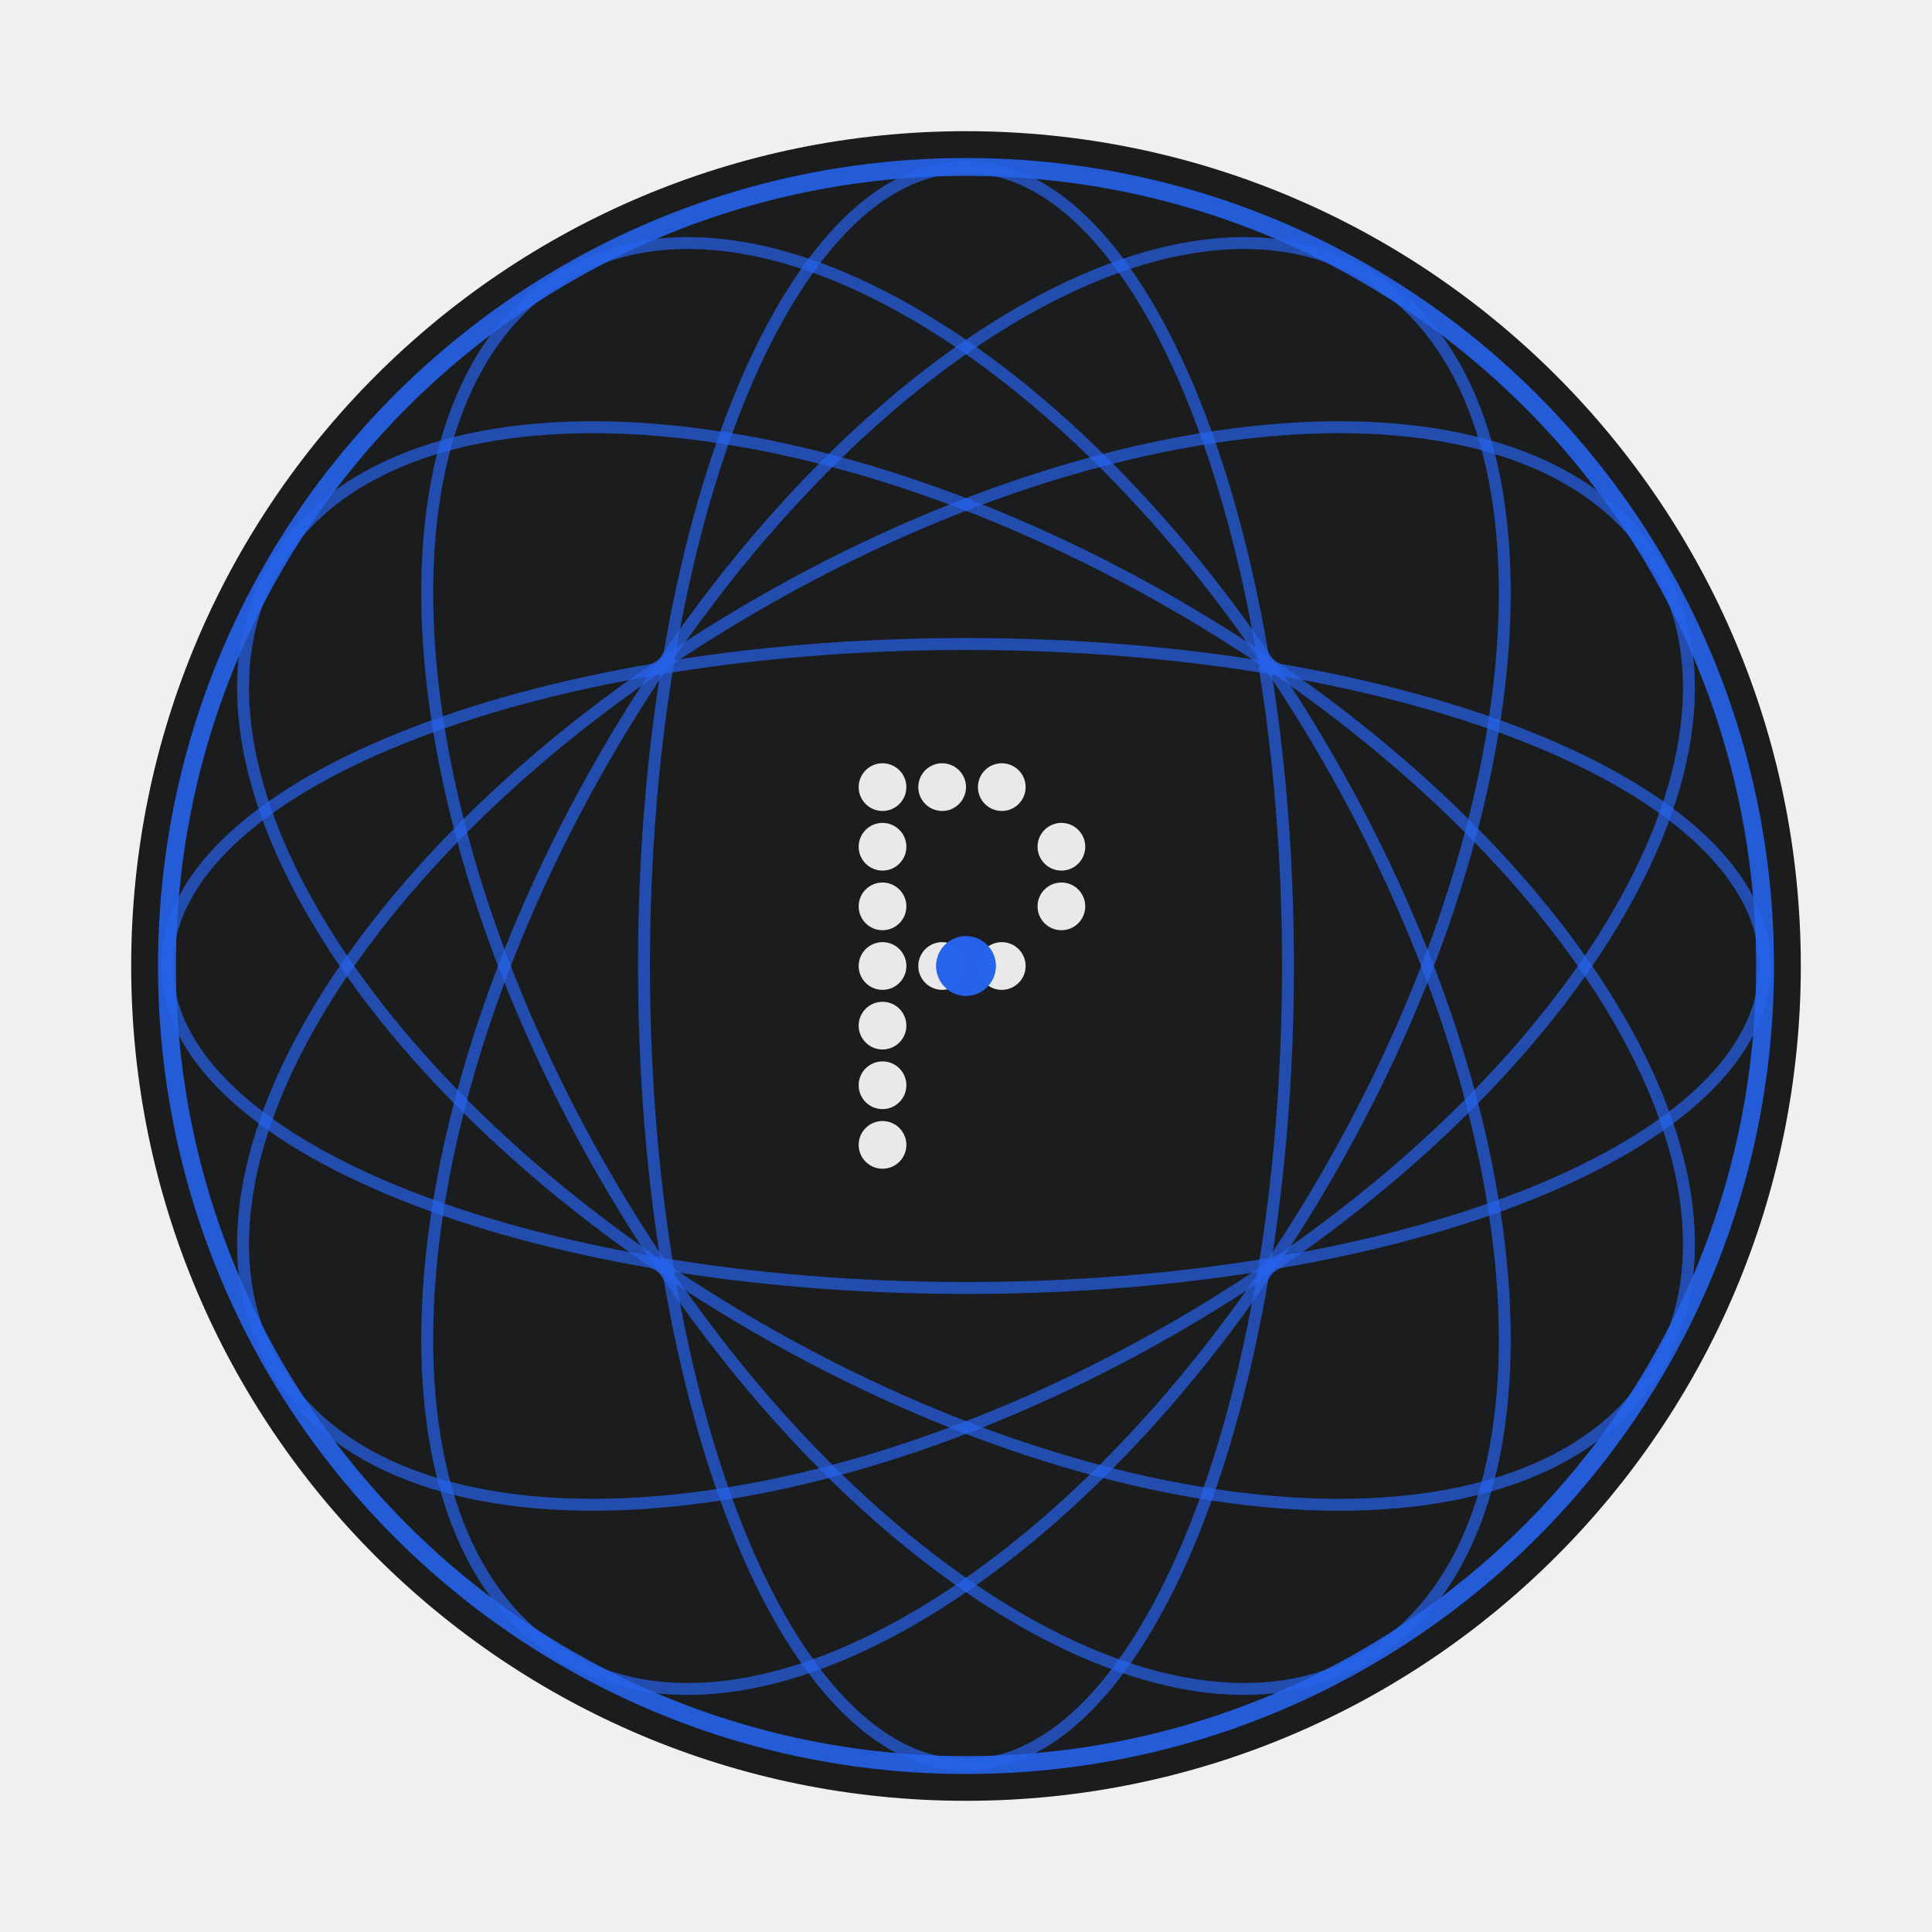
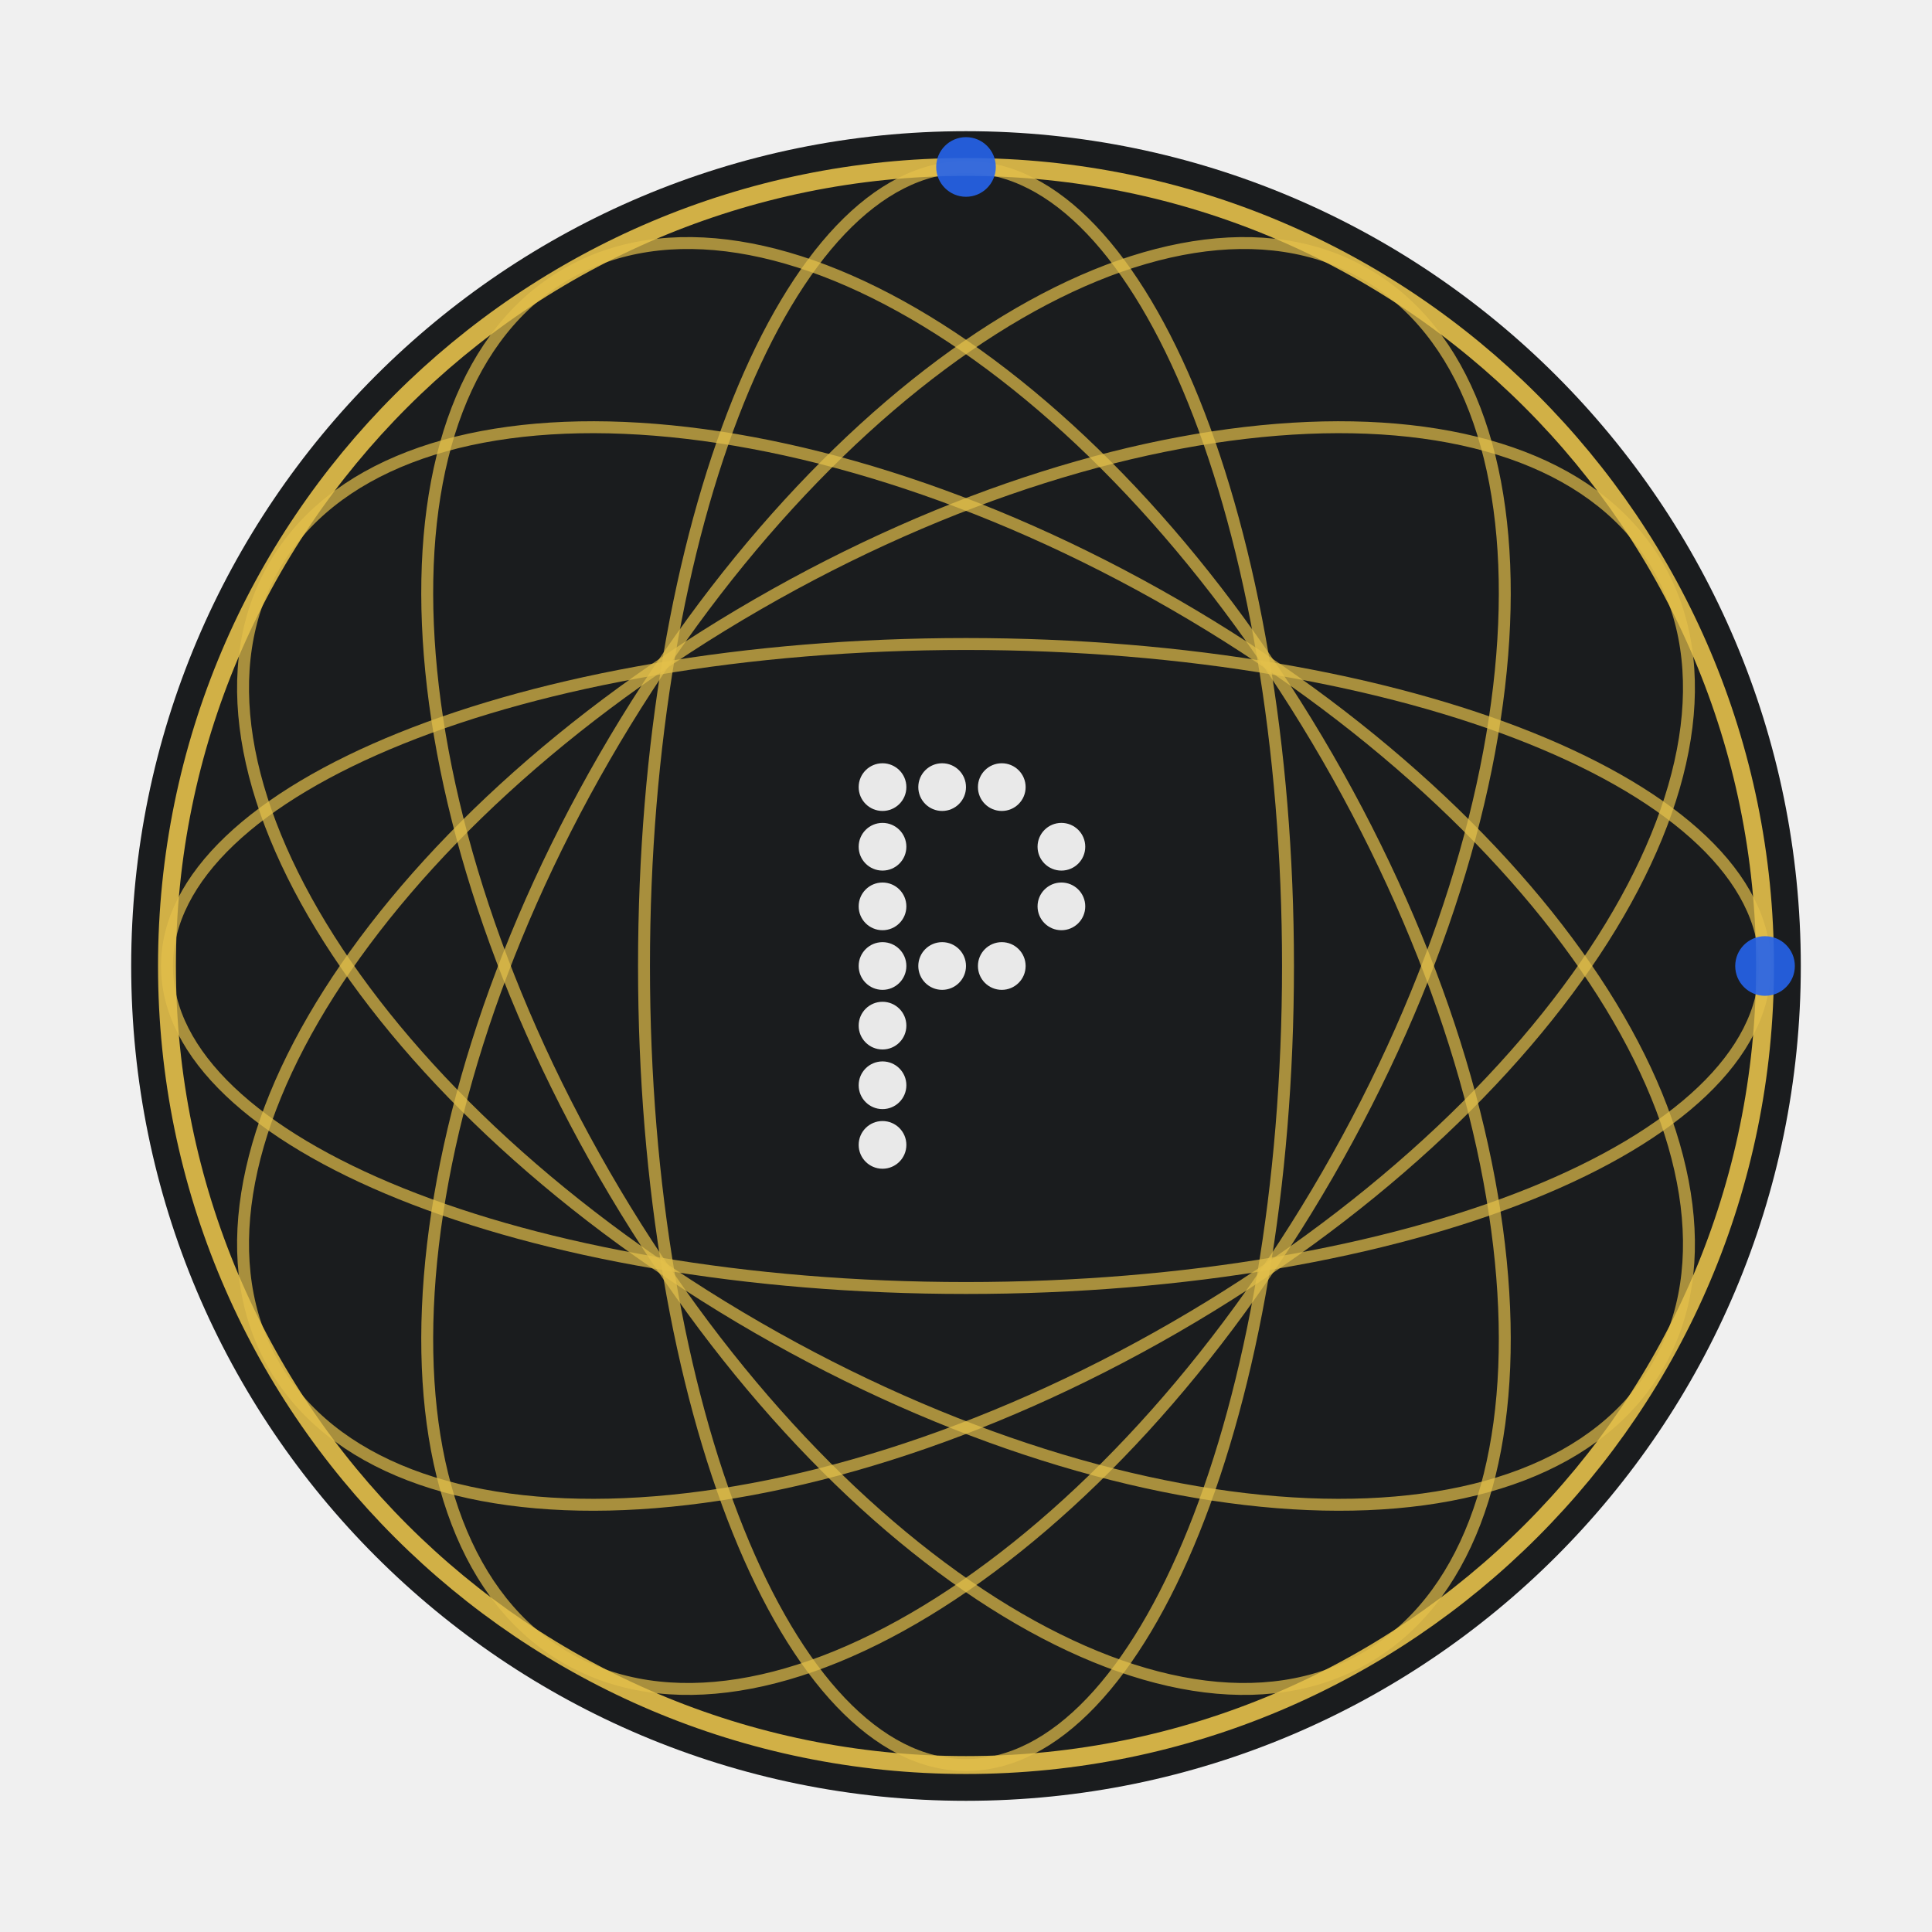
<svg xmlns="http://www.w3.org/2000/svg" width="1024" height="1024" viewBox="19 19 162 162" style="opacity:1">
  <circle cx="100" cy="100" r="70" fill="rgba(26,28,30,1)" shape-rendering="geometricPrecision" />
  <defs>
    <radialGradient id="sphereGlow" cx="50%" cy="50%" r="50%">
-       <stop offset="0%" style="stop-color:#2563EB;stop-opacity:0.3" />
-       <stop offset="100%" style="stop-color:#2563EB;stop-opacity:0" />
+       <stop offset="0%" style="stop-color:#E4C04A;stop-opacity:0.3" />
+       <stop offset="100%" style="stop-color:#E4C04A;stop-opacity:0" />
    </radialGradient>
    <radialGradient id="centerPulse" cx="50%" cy="50%" r="50%">
-       <stop offset="0%" style="stop-color:#2563EB;stop-opacity:0.8">
+       <stop offset="0%" style="stop-color:#E4C04A;stop-opacity:0.8">
        <animate attributeName="stop-opacity" values="0.8;0.3;0.8" dur="2s" repeatCount="indefinite" />
      </stop>
-       <stop offset="100%" style="stop-color:#2563EB;stop-opacity:0" />
+       <stop offset="100%" style="stop-color:#E4C04A;stop-opacity:0" />
    </radialGradient>
  </defs>
  <circle cx="93" cy="85" r="2" fill="#ffffff" opacity="0.9" />
  <circle cx="93" cy="90" r="2" fill="#ffffff" opacity="0.9" />
  <circle cx="93" cy="95" r="2" fill="#ffffff" opacity="0.9" />
  <circle cx="93" cy="100" r="2" fill="#ffffff" opacity="0.9" />
  <circle cx="93" cy="105" r="2" fill="#ffffff" opacity="0.9" />
  <circle cx="93" cy="110" r="2" fill="#ffffff" opacity="0.9" />
  <circle cx="93" cy="115" r="2" fill="#ffffff" opacity="0.9" />
  <circle cx="98" cy="85" r="2" fill="#ffffff" opacity="0.9" />
  <circle cx="103" cy="85" r="2" fill="#ffffff" opacity="0.9" />
  <circle cx="108" cy="90" r="2" fill="#ffffff" opacity="0.9" />
  <circle cx="108" cy="95" r="2" fill="#ffffff" opacity="0.9" />
  <circle cx="103" cy="100" r="2" fill="#ffffff" opacity="0.9" />
  <circle cx="98" cy="100" r="2" fill="#ffffff" opacity="0.9" />
-   <ellipse cx="100" cy="100" rx="67" ry="27" fill="none" stroke="#2563EB" stroke-width="1" opacity="0.7" />
-   <ellipse cx="100" cy="100" rx="27" ry="67" fill="none" stroke="#2563EB" stroke-width="1" opacity="0.7" />
-   <ellipse cx="100" cy="100" rx="67" ry="35" fill="none" stroke="#2563EB" stroke-width="1" opacity="0.7" transform="rotate(30 100 100)" />
-   <ellipse cx="100" cy="100" rx="67" ry="35" fill="none" stroke="#2563EB" stroke-width="1" opacity="0.7" transform="rotate(60 100 100)" />
-   <ellipse cx="100" cy="100" rx="67" ry="35" fill="none" stroke="#2563EB" stroke-width="1" opacity="0.7" transform="rotate(120 100 100)" />
-   <ellipse cx="100" cy="100" rx="67" ry="35" fill="none" stroke="#2563EB" stroke-width="1" opacity="0.7" transform="rotate(150 100 100)" />
-   <circle cx="100" cy="100" r="67" fill="none" stroke="#2563EB" stroke-width="1.5" opacity="0.9" />
+   <ellipse cx="100" cy="100" rx="67" ry="27" fill="none" stroke="#E4C04A" stroke-width="1" opacity="0.7" />
+   <ellipse cx="100" cy="100" rx="27" ry="67" fill="none" stroke="#E4C04A" stroke-width="1" opacity="0.7" />
+   <ellipse cx="100" cy="100" rx="67" ry="35" fill="none" stroke="#E4C04A" stroke-width="1" opacity="0.7" transform="rotate(30 100 100)" />
+   <ellipse cx="100" cy="100" rx="67" ry="35" fill="none" stroke="#E4C04A" stroke-width="1" opacity="0.7" transform="rotate(60 100 100)" />
+   <ellipse cx="100" cy="100" rx="67" ry="35" fill="none" stroke="#E4C04A" stroke-width="1" opacity="0.7" transform="rotate(120 100 100)" />
+   <ellipse cx="100" cy="100" rx="67" ry="35" fill="none" stroke="#E4C04A" stroke-width="1" opacity="0.7" transform="rotate(150 100 100)" />
+   <circle cx="100" cy="100" r="67" fill="none" stroke="#E4C04A" stroke-width="1.5" opacity="0.9" />
  <g transform="translate(100, 100)">
-     <circle r="2.5" fill="#2563EB" opacity="0.9">
+     <circle cx="67" cy="0" r="2.5" fill="#2563EB" opacity="0.9">
      <animateMotion dur="8s" repeatCount="indefinite" path="M 67,0 A 67,27 0 1,1 -67,0 A 67,27 0 1,1 67,0" />
    </circle>
-     <circle r="2.5" fill="#2563EB" opacity="0.9">
+     <circle cx="0" cy="-67" r="2.5" fill="#2563EB" opacity="0.9">
      <animateMotion dur="8s" repeatCount="indefinite" path="M 0,-67 A 27,67 0 1,1 0,67 A 27,67 0 1,1 0,-67" />
    </circle>
  </g>
</svg>
